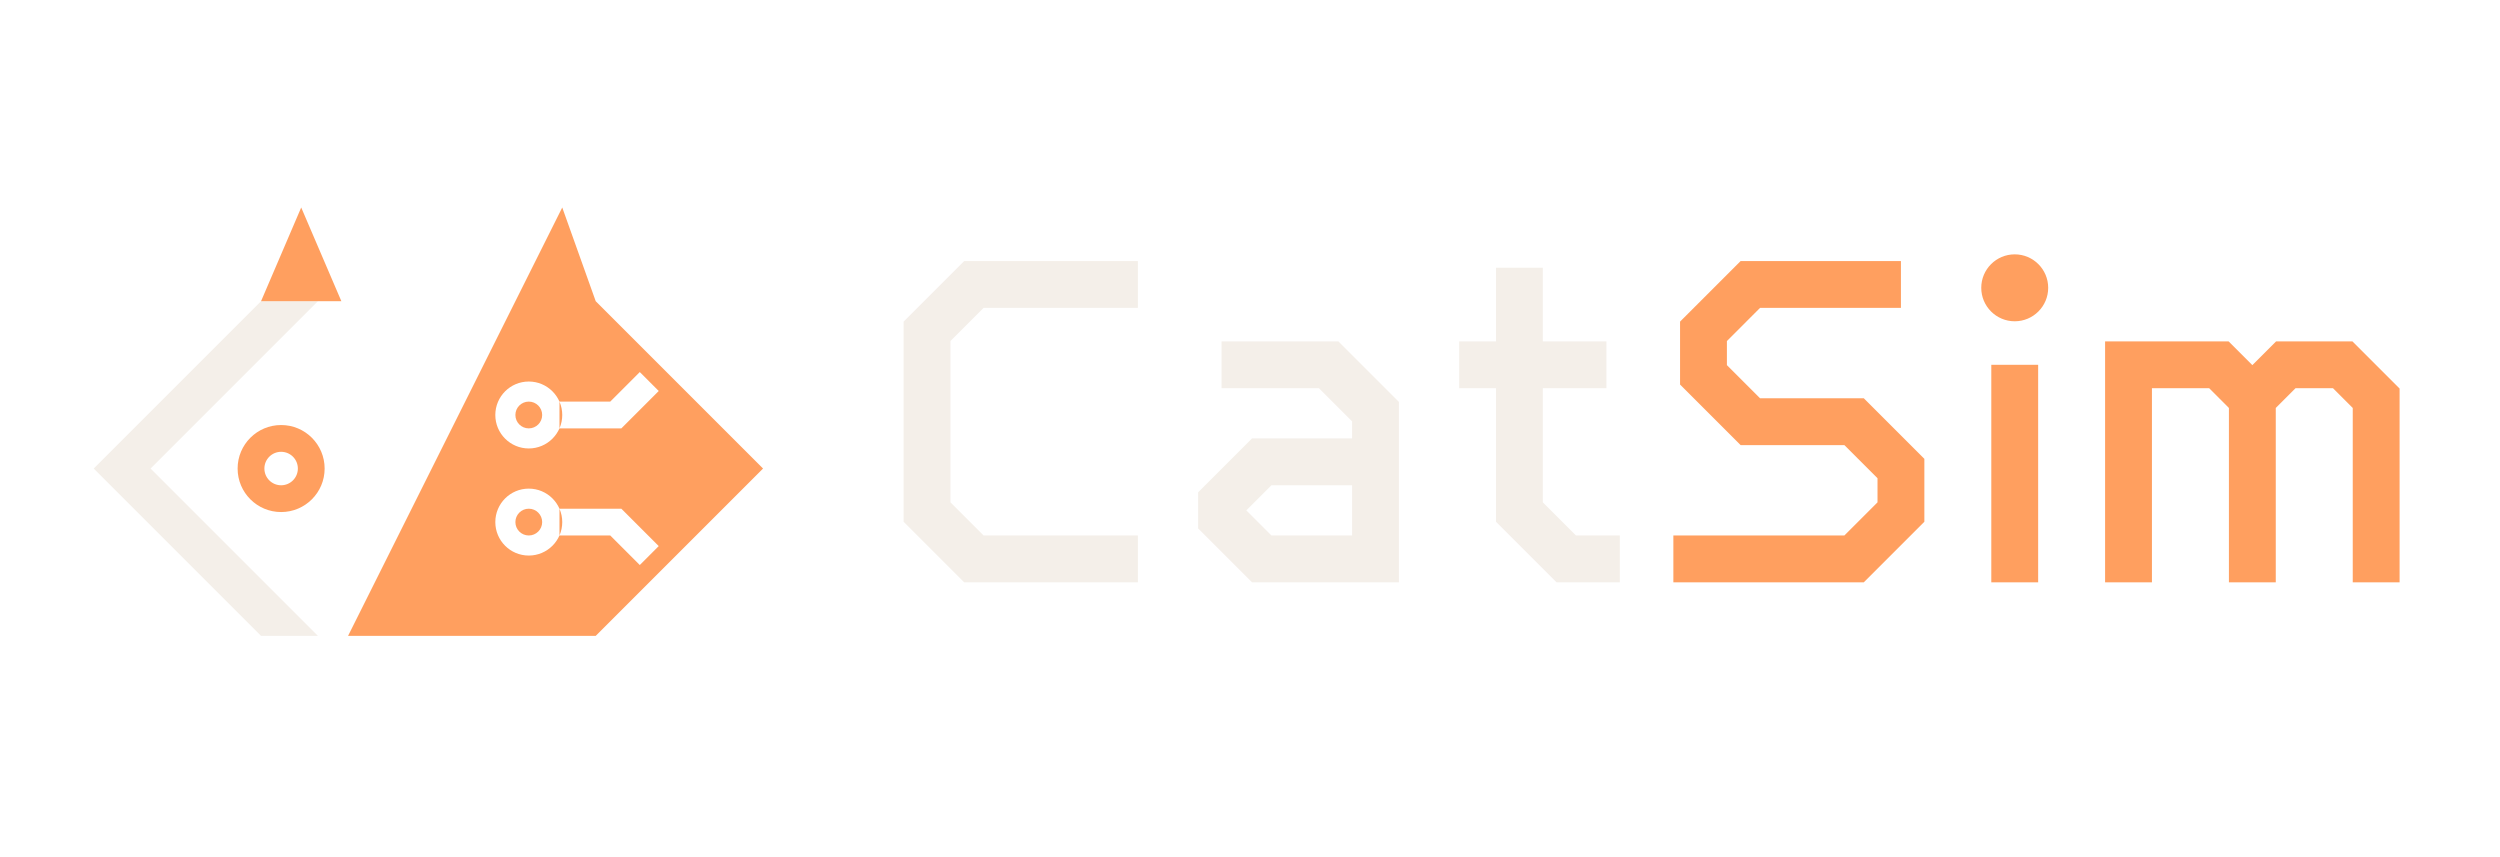
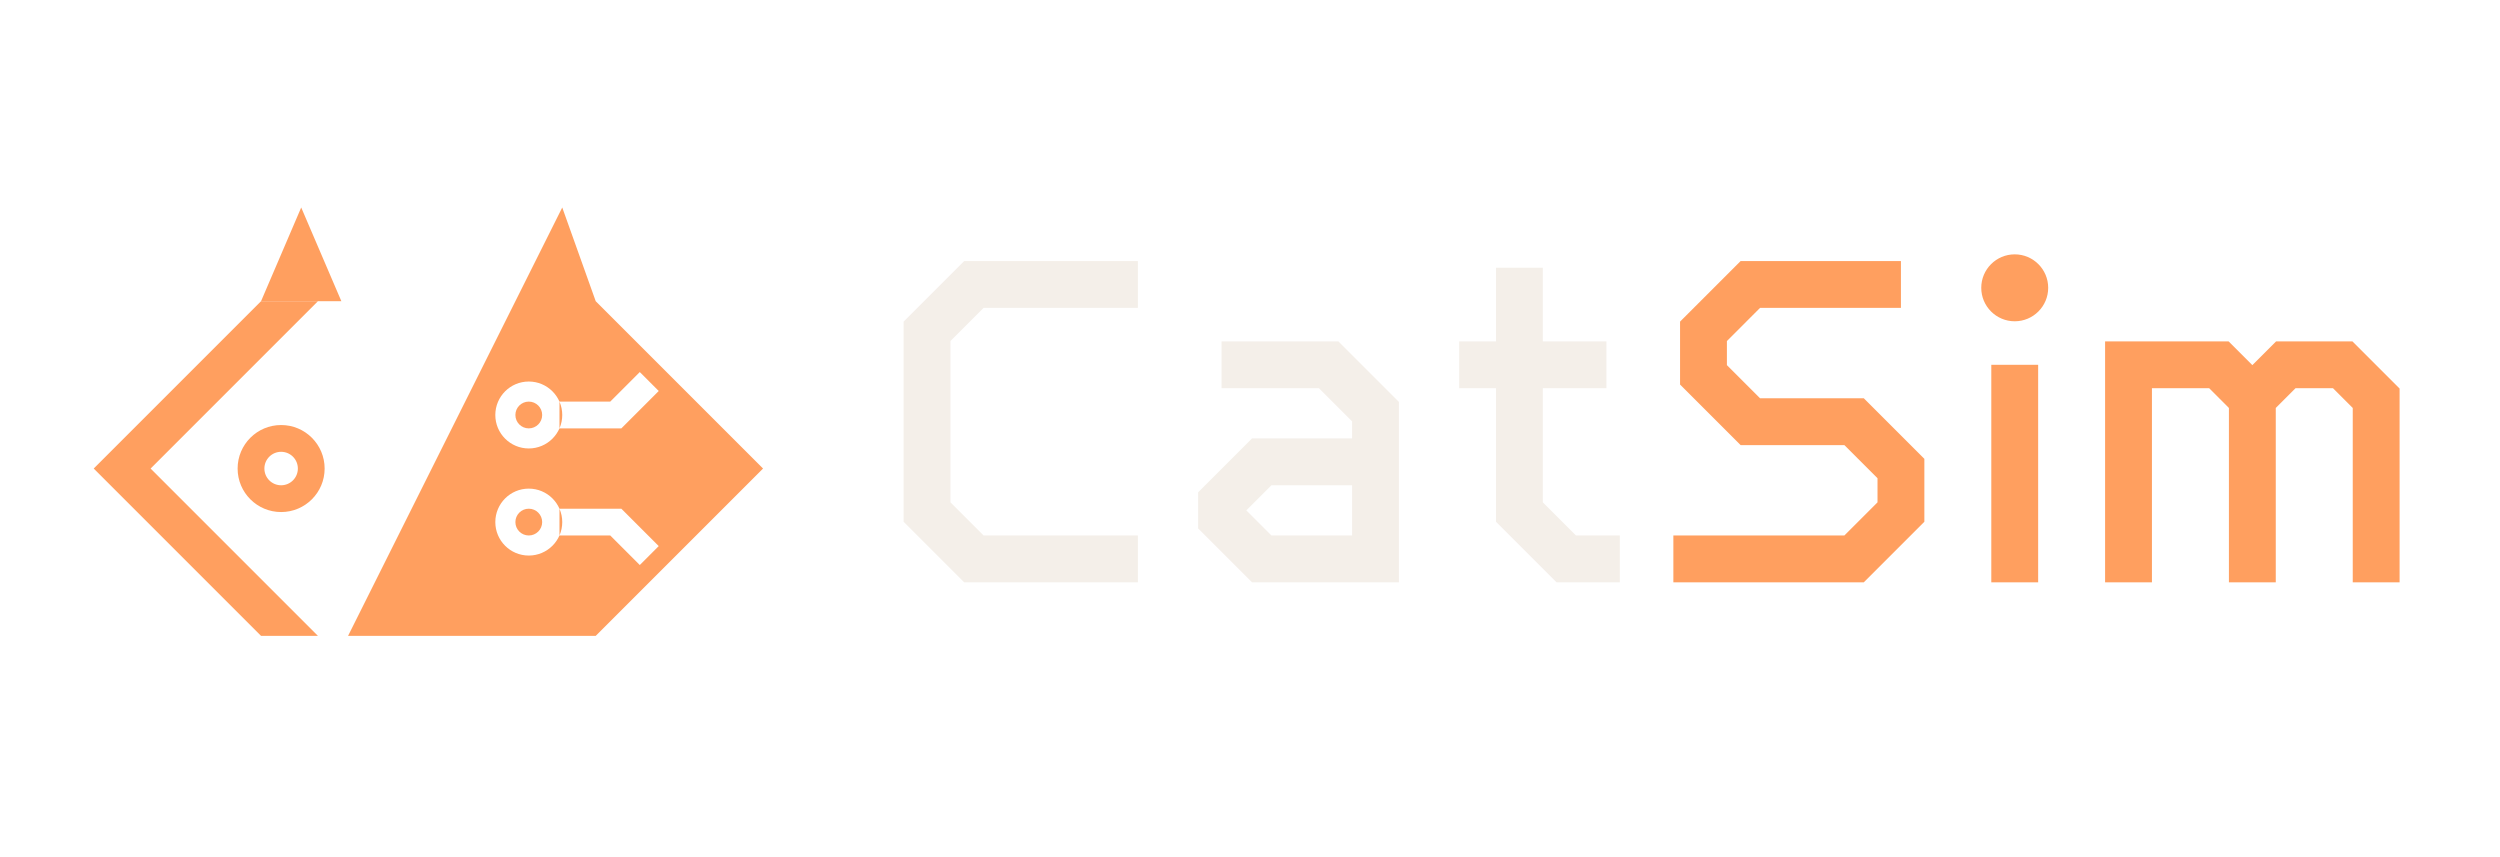
<svg xmlns="http://www.w3.org/2000/svg" viewBox="0 0 747 256" width="747" height="256" role="img">
  <g>
-     <path fill="#F4EFE9" d="M78 90 L28 140 L78 190 L95 190 L45 140 L95 90Z" />
+     <path fill="#FF9F5F" d="M78 90 L28 140 L78 190 L95 190 L45 140 L95 90Z" />
    <path fill="#FF9F5F" d="M78 90 L102 90 L90 62Z" />
    <path fill="#FF9F5F" fill-rule="evenodd" d="M71 140a13 13 0 1 0 26 0a13 13 0 1 0 -26 0Z M79 140a5 5 0 1 0 10 0a5 5 0 1 0 -10 0Z" />
    <path fill="#FF9F5F" fill-rule="evenodd" d="M104 190 L168 62 L178 90 L228 140 L178 190Z M148 124a10 10 0 1 0 20 0a10 10 0 1 0 -20 0Z M154 124a4 4 0 1 0 8 0a4 4 0 1 0 -8 0Z M148 156a10 10 0 1 0 20 0a10 10 0 1 0 -20 0Z M154 156a4 4 0 1 0 8 0a4 4 0 1 0 -8 0Z M167.17 128 L185.66 128 L196.83 116.83 L191.17 111.17 L182.34 120 L167.17 120Z M167.17 160 L182.34 160 L191.17 168.83 L196.83 163.17 L185.66 152 L167.17 152Z" />
  </g>
  <g transform="translate(268 -24)">
    <path fill="#F4EFE9" d="M72 102 L20.1 102 L2 120.1 L2 179.9 L20.1 198 L72 198 L72 184 L25.9 184 L16 174.1 L16 125.9 L25.9 116 L72 116Z M97 140 L126.1 140 L136 149.9 L136 198 L150 198 L150 144.1 L131.9 126 L97 126Z M143 155 L106.1 155 L90 171.1 L90 181.9 L106.1 198 L143 198 L143 184 L111.9 184 L104 176.1 L104 176.9 L111.9 169 L143 169Z M179 104 L179 179.9 L197.1 198 L216 198 L216 184 L202.9 184 L193 174.1 L193 104Z M168 140 L212 140 L212 126 L168 126Z" />
    <path fill="#FF9F5F" d="M300 102 L252.1 102 L234 120.1 L234 138.9 L252.1 157 L283.1 157 L293 166.9 L293 174.1 L283.1 184 L232 184 L232 198 L288.9 198 L307 179.9 L307 161.1 L288.9 143 L257.9 143 L248 133.1 L248 125.9 L257.9 116 L300 116Z M327 133 L327 198 L341 198 L341 133Z M324 110a10 10 0 1 0 20 0a10 10 0 1 0 -20 0Z M375 198 L375 140 L392.1 140 L398 145.9 L398 198 L412 198 L412 140.1 L397.9 126 L361 126 L361 198Z M409.95 147.95 L417.9 140 L429.1 140 L435 145.9 L435 198 L449 198 L449 140.1 L434.9 126 L412.1 126 L400.05 138.05Z" />
  </g>
</svg>
